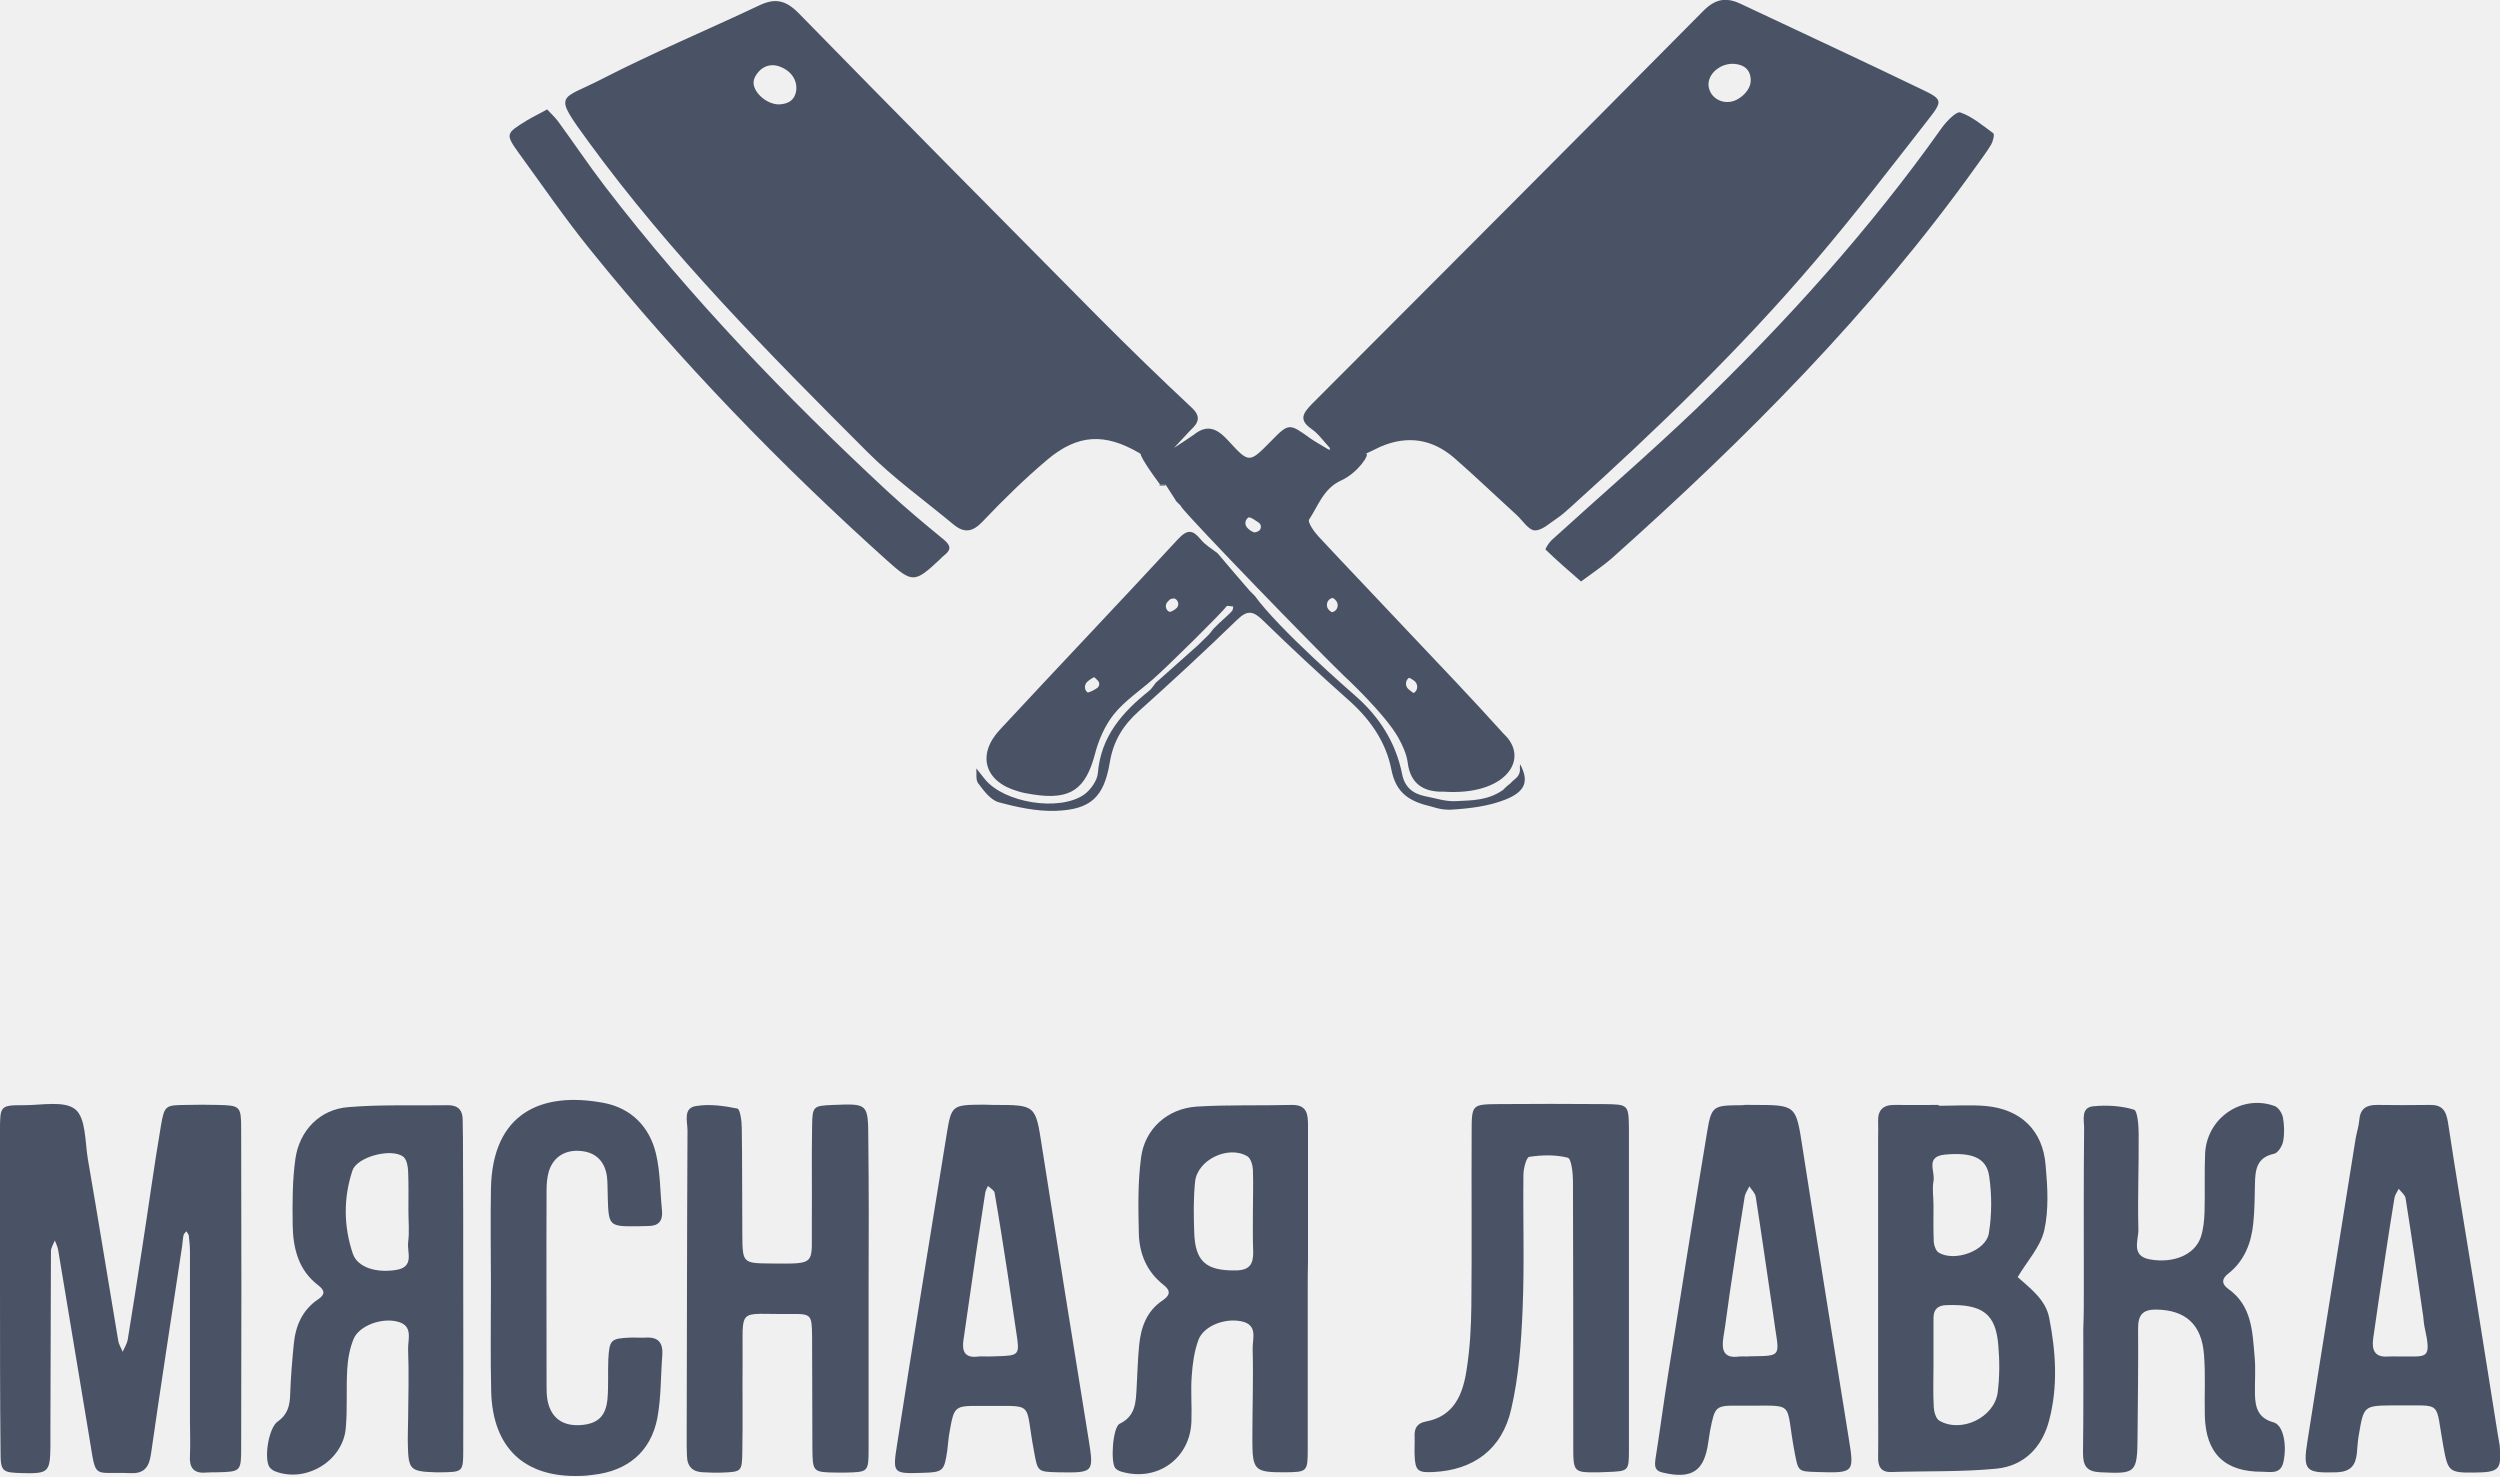
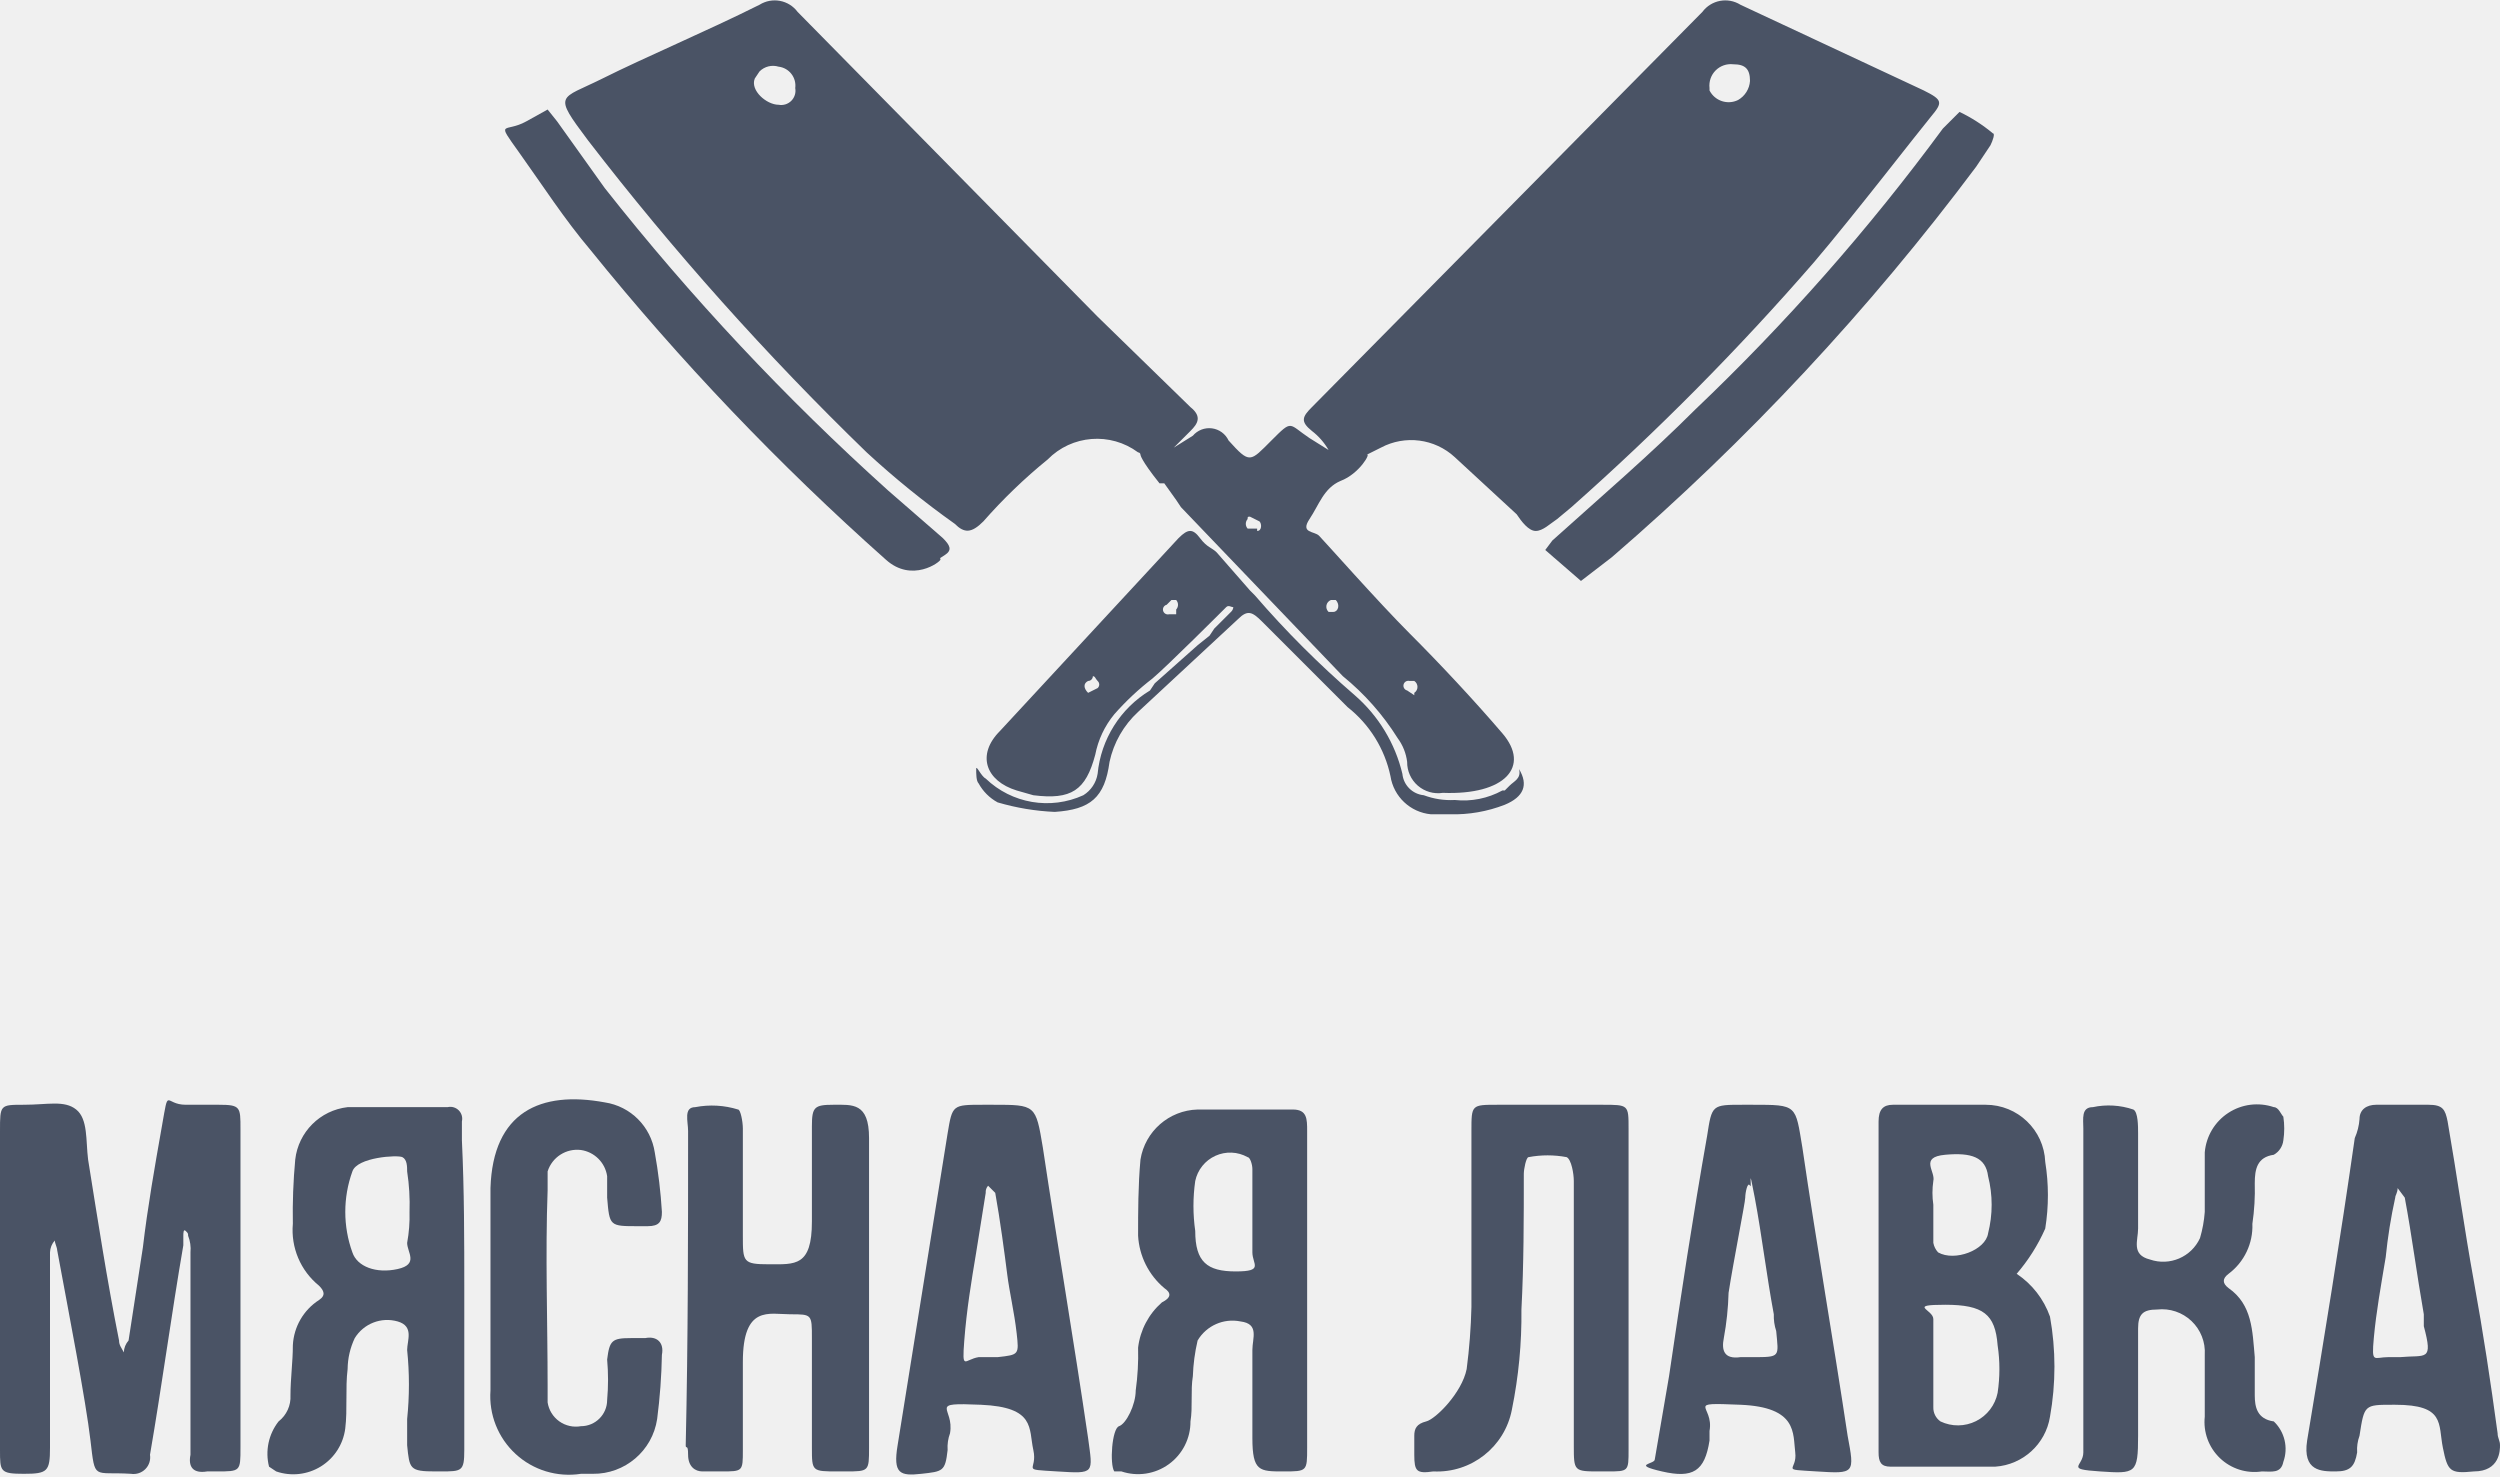
- <svg xmlns="http://www.w3.org/2000/svg" width="105" height="62" viewBox="0 0 105 62" fill="none">
-   <g clip-path="url(#clip0)">
-     <path d="M56.332 20.177C55.587 20.515 55.367 21.238 54.983 21.821C54.913 21.926 55.181 22.323 55.367 22.521C56.646 23.897 57.948 25.25 59.227 26.615C60.541 28.003 61.867 29.391 63.147 30.813C64.298 31.875 63.228 33.426 60.646 33.251C59.832 33.274 59.239 32.959 59.123 32.026C59.076 31.677 58.913 31.315 58.739 31C58.192 30.009 56.483 28.411 56.436 28.376C55.297 27.28 50.11 21.938 49.599 21.273L49.61 21.262C49.529 21.18 49.447 21.098 49.366 21.017L49.389 21.028C49.238 20.795 49.098 20.573 48.947 20.34L48.959 20.363C48.877 20.363 48.784 20.363 48.703 20.363L48.715 20.34C47.935 19.291 47.889 19.057 47.912 19.069C47.889 19.057 47.866 19.034 47.843 19.022C46.4 18.183 45.272 18.229 43.993 19.302C43.04 20.107 42.133 20.993 41.272 21.903C40.842 22.358 40.493 22.393 40.051 22.031C38.83 21.017 37.527 20.084 36.411 18.964C32.283 14.835 28.166 10.683 24.712 5.948C23.2 3.872 23.503 4.234 25.27 3.324C27.422 2.216 29.678 1.271 31.876 0.233C32.527 -0.082 32.98 -0.012 33.527 0.537C37.713 4.817 41.923 9.074 46.145 13.331C47.424 14.614 48.715 15.873 50.04 17.11C50.482 17.518 50.319 17.774 49.982 18.089C49.761 18.334 49.529 18.567 49.308 18.812C49.587 18.626 49.866 18.451 50.133 18.264C50.738 17.774 51.157 18.031 51.622 18.544C52.459 19.465 52.483 19.442 53.366 18.544C54.134 17.763 54.134 17.763 55.041 18.416C55.273 18.579 55.541 18.719 55.785 18.871L55.867 18.894L55.843 18.801C55.587 18.532 55.378 18.218 55.087 18.019C54.553 17.646 54.704 17.378 55.087 16.981C60.576 11.488 66.054 5.995 71.519 0.478C72.008 -0.023 72.461 -0.14 73.089 0.152C75.659 1.365 78.23 2.554 80.788 3.79C81.567 4.164 81.579 4.257 81.055 4.933C79.462 6.974 77.892 9.027 76.218 10.986C73.078 14.672 69.589 18.031 65.996 21.273C65.798 21.448 65.612 21.623 65.403 21.763C65.1 21.961 64.763 22.288 64.461 22.276C64.193 22.265 63.949 21.856 63.693 21.623C62.821 20.83 61.972 20.014 61.077 19.232C60.158 18.439 59.123 18.276 57.995 18.754C57.785 18.859 57.576 18.952 57.367 19.057C57.565 19.034 57.053 19.85 56.332 20.177ZM32.69 2.776C32.399 2.683 32.085 2.764 31.876 2.997C31.782 3.102 31.701 3.219 31.666 3.347C31.538 3.802 32.166 4.385 32.713 4.385C33.108 4.374 33.411 4.199 33.446 3.744C33.469 3.312 33.19 2.939 32.69 2.776ZM71.799 3.779C71.973 4.257 72.555 4.42 72.985 4.164C73.31 3.977 73.531 3.674 73.531 3.382C73.531 2.927 73.252 2.717 72.845 2.683C72.264 2.636 71.682 3.114 71.764 3.651C71.775 3.697 71.787 3.744 71.799 3.779ZM59.39 29.099C59.565 28.982 59.565 28.726 59.402 28.598C59.332 28.539 59.262 28.504 59.193 28.469C59.181 28.469 59.169 28.469 59.158 28.481C59.018 28.598 59.018 28.819 59.146 28.936C59.204 28.994 59.355 29.099 59.355 29.099C59.355 29.099 59.367 29.111 59.39 29.099ZM52.82 22.323C52.983 22.265 53.006 22.043 52.866 21.95C52.68 21.821 52.575 21.751 52.471 21.728C52.448 21.728 52.436 21.728 52.413 21.751C52.273 21.856 52.273 22.066 52.401 22.183C52.471 22.253 52.552 22.311 52.634 22.346C52.692 22.369 52.75 22.358 52.82 22.323ZM55.971 25.705C56.169 25.658 56.25 25.402 56.122 25.239C56.076 25.18 56.029 25.134 55.983 25.122C55.96 25.11 55.925 25.122 55.901 25.134C55.715 25.215 55.669 25.483 55.82 25.623C55.843 25.647 55.878 25.682 55.913 25.693C55.913 25.717 55.936 25.717 55.971 25.705Z" fill="#212C43" fill-opacity="0.8" />
-     <path d="M0 54.139C0 51.923 0 49.696 0 47.48C0 46.43 0.012 46.418 1.023 46.418C1.756 46.418 2.71 46.22 3.163 46.593C3.605 46.955 3.57 47.934 3.686 48.658C4.128 51.212 4.535 53.754 4.966 56.309C4.989 56.472 5.094 56.623 5.152 56.775C5.222 56.612 5.326 56.448 5.361 56.285C5.57 55.014 5.768 53.731 5.966 52.448C6.233 50.734 6.466 49.008 6.757 47.293C6.908 46.418 6.943 46.418 7.826 46.407C8.268 46.395 8.71 46.395 9.152 46.407C10.094 46.43 10.129 46.453 10.129 47.445C10.141 51.888 10.141 56.332 10.129 60.775C10.129 61.813 10.117 61.813 9.094 61.837C8.943 61.837 8.803 61.837 8.652 61.848C8.106 61.895 7.943 61.615 7.978 61.114C8.001 60.635 7.978 60.146 7.978 59.667C7.978 57.3 7.978 54.932 7.978 52.565C7.978 52.343 7.954 52.121 7.931 51.9C7.919 51.83 7.861 51.772 7.826 51.713C7.78 51.772 7.722 51.818 7.71 51.877C7.675 52.017 7.675 52.168 7.652 52.32C7.21 55.247 6.757 58.163 6.338 61.09C6.257 61.638 6.036 61.895 5.489 61.872C3.896 61.802 4.047 62.187 3.768 60.472C3.326 57.813 2.884 55.154 2.442 52.495C2.419 52.355 2.349 52.227 2.303 52.098C2.244 52.25 2.14 52.401 2.14 52.553C2.128 55.072 2.128 57.591 2.117 60.111C2.117 60.332 2.117 60.554 2.117 60.775C2.105 61.825 2.023 61.895 0.977 61.872C0.081 61.848 0.023 61.825 0.023 60.939C0 58.653 0 56.39 0 54.139Z" fill="#212C43" fill-opacity="0.8" />
-     <path d="M81.427 46.442C82.09 46.442 82.765 46.395 83.416 46.453C84.881 46.593 85.8 47.48 85.916 48.938C85.998 49.847 86.056 50.804 85.858 51.678C85.695 52.378 85.126 52.985 84.742 53.638C85.288 54.128 85.916 54.582 86.067 55.352C86.347 56.775 86.44 58.221 86.067 59.644C85.777 60.775 85.021 61.569 83.846 61.685C82.381 61.825 80.904 61.778 79.427 61.825C78.985 61.837 78.869 61.569 78.881 61.184C78.892 60.262 78.881 59.329 78.881 58.408C78.881 54.897 78.881 51.387 78.881 47.865C78.881 47.608 78.892 47.351 78.881 47.083C78.869 46.628 79.09 46.407 79.543 46.407C80.171 46.418 80.799 46.407 81.427 46.407C81.427 46.418 81.427 46.43 81.427 46.442ZM81.207 57.23C81.207 57.86 81.183 58.478 81.218 59.108C81.23 59.306 81.311 59.586 81.451 59.667C82.369 60.204 83.765 59.539 83.904 58.478C83.986 57.825 83.986 57.148 83.928 56.495C83.823 55.189 83.276 54.757 81.742 54.816C81.381 54.827 81.207 55.002 81.207 55.352C81.207 55.982 81.207 56.6 81.207 57.23ZM81.207 50.605C81.207 51.119 81.195 51.643 81.218 52.157C81.23 52.32 81.311 52.541 81.427 52.611C82.09 53.008 83.416 52.541 83.532 51.795C83.66 51.014 83.66 50.185 83.544 49.392C83.428 48.611 82.8 48.389 81.683 48.494C80.846 48.576 81.288 49.206 81.207 49.602C81.148 49.941 81.207 50.279 81.207 50.605Z" fill="#212C43" fill-opacity="0.8" />
-     <path d="M36.481 54.163C36.481 56.39 36.481 58.606 36.481 60.834C36.481 61.825 36.469 61.825 35.527 61.849C35.411 61.849 35.306 61.849 35.19 61.849C34.132 61.837 34.132 61.837 34.12 60.822C34.108 59.271 34.12 57.708 34.108 56.157C34.097 55.212 34.085 55.177 33.213 55.189C30.91 55.212 31.213 54.839 31.189 57.16C31.178 58.42 31.201 59.679 31.178 60.939C31.166 61.814 31.154 61.814 30.329 61.849C30.073 61.86 29.817 61.849 29.55 61.837C29.108 61.825 28.864 61.615 28.852 61.149C28.852 60.997 28.84 60.857 28.84 60.706C28.852 56.297 28.852 51.888 28.875 47.48C28.875 47.107 28.677 46.535 29.236 46.453C29.794 46.36 30.399 46.442 30.968 46.559C31.085 46.582 31.154 47.083 31.154 47.363C31.178 48.879 31.166 50.396 31.178 51.923C31.189 53.02 31.213 53.055 32.294 53.066C34.364 53.078 34.074 53.171 34.097 51.294C34.108 49.964 34.085 48.623 34.108 47.293C34.12 46.453 34.155 46.442 35.004 46.407C36.458 46.349 36.458 46.349 36.469 47.83C36.492 49.941 36.492 52.052 36.481 54.163Z" fill="#212C43" fill-opacity="0.8" />
-     <path d="M19.456 54.244C19.456 56.472 19.467 58.688 19.456 60.916C19.456 61.825 19.432 61.825 18.514 61.837C18.444 61.837 18.362 61.837 18.293 61.837C17.234 61.802 17.153 61.732 17.13 60.694C17.118 60.321 17.141 59.947 17.141 59.586C17.153 58.618 17.176 57.661 17.141 56.694C17.118 56.274 17.386 55.667 16.676 55.504C16.013 55.341 15.083 55.679 14.85 56.239C14.688 56.635 14.606 57.09 14.583 57.522C14.536 58.338 14.595 59.154 14.525 59.959C14.42 61.347 12.862 62.292 11.571 61.802C11.478 61.767 11.373 61.697 11.315 61.615C11.082 61.242 11.28 59.971 11.664 59.703C12.083 59.411 12.176 59.026 12.187 58.56C12.211 57.86 12.269 57.16 12.338 56.46C12.408 55.691 12.699 55.014 13.362 54.571C13.676 54.361 13.629 54.186 13.373 53.988C12.524 53.346 12.304 52.413 12.292 51.422C12.28 50.501 12.28 49.567 12.408 48.658C12.583 47.468 13.443 46.593 14.618 46.5C16.013 46.383 17.42 46.442 18.828 46.419C19.235 46.419 19.432 46.628 19.432 47.025C19.432 47.282 19.444 47.538 19.444 47.806C19.456 49.952 19.456 52.098 19.456 54.244ZM17.153 50.85C17.153 50.291 17.165 49.742 17.141 49.183C17.13 48.973 17.083 48.704 16.944 48.588C16.467 48.203 15.002 48.576 14.804 49.159C14.42 50.314 14.432 51.504 14.816 52.647C15.013 53.241 15.816 53.474 16.653 53.335C17.409 53.206 17.095 52.6 17.141 52.18C17.2 51.748 17.153 51.294 17.153 50.85Z" fill="#212C43" fill-opacity="0.8" />
-     <path d="M54.925 54.174C54.925 56.39 54.925 58.618 54.925 60.834C54.925 61.825 54.913 61.825 53.948 61.837C52.68 61.837 52.599 61.755 52.599 60.437C52.599 59.178 52.645 57.918 52.611 56.658C52.599 56.239 52.855 55.632 52.122 55.492C51.413 55.352 50.541 55.702 50.331 56.285C50.157 56.763 50.087 57.288 50.052 57.801C50.005 58.431 50.064 59.061 50.04 59.691C49.994 61.254 48.61 62.245 47.11 61.813C47.017 61.79 46.901 61.732 46.842 61.662C46.633 61.405 46.738 59.924 47.029 59.796C47.703 59.469 47.703 58.886 47.738 58.291C47.773 57.696 47.784 57.113 47.843 56.519C47.912 55.76 48.157 55.061 48.831 54.617C49.168 54.384 49.168 54.198 48.854 53.953C48.168 53.416 47.854 52.658 47.831 51.818C47.808 50.757 47.784 49.672 47.924 48.623C48.075 47.421 49.029 46.558 50.261 46.477C51.587 46.395 52.913 46.442 54.25 46.407C54.913 46.395 54.936 46.815 54.936 47.293C54.936 49.182 54.936 51.072 54.936 52.961C54.925 53.358 54.925 53.766 54.925 54.174ZM52.622 50.897C52.622 50.302 52.645 49.719 52.622 49.124C52.611 48.926 52.529 48.646 52.389 48.564C51.587 48.086 50.273 48.716 50.192 49.649C50.122 50.349 50.133 51.049 50.157 51.748C50.192 52.985 50.657 53.37 51.878 53.358C52.494 53.358 52.645 53.09 52.634 52.553C52.611 52.005 52.622 51.457 52.622 50.897Z" fill="#212C43" fill-opacity="0.8" />
-     <path d="M68.415 54.116C68.415 56.379 68.415 58.641 68.415 60.892C68.415 61.79 68.403 61.79 67.496 61.825C67.379 61.825 67.275 61.837 67.159 61.837C66.089 61.848 66.077 61.848 66.077 60.729C66.077 57.02 66.077 53.323 66.065 49.614C66.065 49.264 65.996 48.658 65.844 48.623C65.333 48.494 64.763 48.506 64.228 48.588C64.112 48.599 63.984 49.078 63.984 49.334C63.961 51.224 64.03 53.113 63.949 55.002C63.891 56.402 63.786 57.825 63.472 59.178C63.088 60.88 61.879 61.743 60.204 61.825C59.541 61.86 59.437 61.767 59.413 61.102C59.402 60.845 59.425 60.589 59.413 60.321C59.402 59.982 59.518 59.772 59.89 59.703C61.088 59.481 61.449 58.536 61.6 57.51C61.739 56.635 61.786 55.737 61.797 54.851C61.821 52.401 61.797 49.964 61.809 47.515C61.809 46.395 61.832 46.383 62.914 46.372C64.391 46.36 65.868 46.36 67.345 46.372C68.391 46.383 68.403 46.383 68.415 47.41C68.415 49.672 68.415 51.888 68.415 54.116Z" fill="#212C43" fill-opacity="0.8" />
-     <path d="M87.521 54.151C87.521 51.888 87.51 49.626 87.533 47.375C87.533 47.037 87.393 46.523 87.905 46.465C88.475 46.407 89.091 46.442 89.626 46.605C89.777 46.652 89.824 47.27 89.824 47.632C89.835 48.961 89.777 50.302 89.812 51.632C89.824 52.075 89.487 52.74 90.277 52.891C91.277 53.078 92.173 52.705 92.429 51.97C92.545 51.632 92.58 51.247 92.591 50.885C92.615 50.069 92.58 49.253 92.615 48.436C92.696 46.943 94.162 45.952 95.534 46.453C95.697 46.512 95.848 46.757 95.883 46.932C95.941 47.258 95.952 47.608 95.894 47.923C95.859 48.133 95.673 48.425 95.51 48.459C94.778 48.611 94.72 49.136 94.708 49.719C94.696 50.279 94.696 50.827 94.638 51.375C94.557 52.203 94.266 52.961 93.58 53.498C93.324 53.696 93.289 53.918 93.58 54.128C94.592 54.839 94.603 55.947 94.696 57.008C94.743 57.522 94.696 58.046 94.708 58.56C94.72 59.108 94.836 59.563 95.487 59.737C95.906 59.854 96.057 60.694 95.906 61.394C95.79 61.942 95.359 61.813 95.022 61.813C93.441 61.825 92.638 61.044 92.603 59.458C92.58 58.606 92.638 57.755 92.568 56.904C92.475 55.62 91.789 55.026 90.58 55.002C89.998 54.991 89.8 55.224 89.8 55.784C89.812 57.3 89.789 58.816 89.777 60.344C89.766 61.872 89.707 61.907 88.231 61.837C87.638 61.813 87.486 61.569 87.486 61.02C87.51 59.283 87.498 57.533 87.498 55.795C87.521 55.259 87.521 54.699 87.521 54.151Z" fill="#212C43" fill-opacity="0.8" />
-     <path d="M41.749 46.407C43.505 46.407 43.493 46.407 43.761 48.156C44.4 52.238 45.052 56.32 45.714 60.402C45.947 61.86 45.959 61.86 44.435 61.837C43.563 61.813 43.586 61.813 43.423 60.927C43.016 58.781 43.528 59.073 41.202 59.049C40.074 59.038 40.074 59.061 39.877 60.169C39.83 60.425 39.818 60.682 39.783 60.939C39.656 61.79 39.609 61.837 38.725 61.86C37.516 61.895 37.481 61.895 37.679 60.659C38.353 56.32 39.051 51.981 39.76 47.643C39.958 46.407 39.993 46.407 41.295 46.395C41.458 46.395 41.598 46.407 41.749 46.407ZM41.539 56.973C41.539 56.973 41.539 56.962 41.539 56.973C41.656 56.962 41.761 56.973 41.877 56.962C42.807 56.938 42.83 56.903 42.691 56.005C42.563 55.166 42.447 54.326 42.319 53.486C42.144 52.355 41.97 51.224 41.772 50.092C41.749 49.987 41.598 49.906 41.493 49.812C41.447 49.917 41.388 50.011 41.377 50.115C41.249 50.955 41.121 51.795 40.993 52.635C40.819 53.836 40.644 55.049 40.47 56.25C40.388 56.752 40.516 57.055 41.098 56.973C41.237 56.962 41.388 56.973 41.539 56.973Z" fill="#212C43" fill-opacity="0.8" />
-     <path d="M73.625 46.407C75.45 46.407 75.427 46.407 75.706 48.203C76.334 52.25 76.985 56.297 77.637 60.344C77.881 61.86 77.904 61.872 76.323 61.825C75.497 61.802 75.532 61.802 75.369 60.974C74.95 58.758 75.497 59.061 73.09 59.038C72.031 59.026 72.031 59.049 71.822 60.099C71.799 60.239 71.775 60.391 71.752 60.542C71.59 61.79 71.066 62.14 69.834 61.848C69.473 61.767 69.496 61.545 69.531 61.265C69.717 60.099 69.868 58.933 70.054 57.766C70.589 54.407 71.113 51.06 71.671 47.713C71.88 46.418 71.903 46.43 73.171 46.418C73.322 46.395 73.473 46.407 73.625 46.407ZM73.392 56.973C73.392 56.962 73.392 56.962 73.392 56.973C73.462 56.962 73.543 56.962 73.613 56.962C74.753 56.95 74.741 56.95 74.567 55.854C74.532 55.632 74.508 55.41 74.474 55.201C74.229 53.556 73.997 51.912 73.741 50.267C73.718 50.104 73.566 49.976 73.473 49.824C73.404 49.976 73.299 50.115 73.276 50.267C73.055 51.62 72.845 52.961 72.648 54.314C72.555 54.932 72.485 55.562 72.38 56.18C72.299 56.717 72.403 57.067 73.055 56.973C73.171 56.962 73.287 56.973 73.392 56.973Z" fill="#212C43" fill-opacity="0.8" />
-     <path d="M103.907 61.848C102.86 61.86 102.814 61.79 102.628 60.787C102.256 58.781 102.651 59.049 100.639 59.026C100.604 59.026 100.569 59.026 100.523 59.026C99.278 59.038 99.278 59.038 99.069 60.274C99.023 60.531 99.011 60.787 98.988 61.044C98.93 61.557 98.72 61.813 98.139 61.837C96.836 61.872 96.709 61.79 96.918 60.495C97.581 56.262 98.267 52.028 98.941 47.795C98.988 47.538 99.069 47.293 99.092 47.036C99.127 46.558 99.395 46.407 99.825 46.407C100.569 46.418 101.302 46.418 102.046 46.407C102.558 46.395 102.732 46.628 102.814 47.13C103.151 49.357 103.523 51.585 103.884 53.813C104.221 55.935 104.558 58.046 104.895 60.169C104.919 60.355 104.965 60.531 104.988 60.717C105.07 61.732 104.977 61.837 103.907 61.848ZM100.755 56.973C101.93 56.95 102.151 57.172 101.825 55.702C101.79 55.527 101.79 55.329 101.755 55.154C101.523 53.544 101.29 51.935 101.034 50.325C101.011 50.185 100.848 50.057 100.744 49.929C100.686 50.057 100.593 50.174 100.569 50.302C100.43 51.142 100.302 51.981 100.174 52.821C99.999 53.953 99.837 55.084 99.674 56.215C99.604 56.705 99.744 57.02 100.302 56.973C100.453 56.962 100.604 56.973 100.755 56.973Z" fill="#212C43" fill-opacity="0.8" />
-     <path d="M20.619 54.034C20.619 52.67 20.595 51.294 20.619 49.929C20.677 46.745 22.735 45.824 25.375 46.325C26.515 46.547 27.282 47.328 27.549 48.448C27.736 49.229 27.724 50.057 27.805 50.862C27.84 51.27 27.666 51.492 27.235 51.492C27.084 51.492 26.945 51.503 26.794 51.503C25.584 51.515 25.561 51.503 25.526 50.291C25.514 49.999 25.526 49.696 25.491 49.404C25.398 48.763 25.014 48.401 24.41 48.343C23.747 48.273 23.235 48.588 23.049 49.206C22.979 49.451 22.956 49.719 22.956 49.976C22.944 52.716 22.956 55.457 22.956 58.186C22.956 58.408 22.956 58.629 23.003 58.851C23.154 59.562 23.642 59.901 24.375 59.854C25.096 59.807 25.445 59.492 25.514 58.758C25.561 58.21 25.526 57.65 25.549 57.09C25.596 56.273 25.654 56.215 26.456 56.18C26.677 56.169 26.898 56.192 27.119 56.18C27.642 56.145 27.852 56.39 27.817 56.915C27.747 57.801 27.77 58.699 27.608 59.562C27.328 60.985 26.352 61.778 24.921 61.942C24.735 61.965 24.549 61.988 24.375 61.988C22.037 62.07 20.7 60.822 20.63 58.466C20.595 56.997 20.619 55.515 20.619 54.034Z" fill="#212C43" fill-opacity="0.8" />
-     <path d="M48.424 28.528C47.866 29.017 47.238 29.437 46.784 29.997C46.412 30.464 46.145 31.07 45.993 31.653C45.598 33.158 44.958 33.613 43.388 33.368C43.167 33.333 42.947 33.298 42.737 33.228C41.353 32.831 41.016 31.7 41.993 30.65C44.481 27.968 47.005 25.32 49.482 22.638C49.866 22.23 50.087 22.241 50.424 22.649C50.622 22.894 50.878 23.034 51.133 23.233L51.145 23.244C51.587 23.769 52.029 24.282 52.482 24.807L52.494 24.819C52.564 24.889 52.634 24.959 52.703 25.029C53.715 26.428 56.715 29.041 56.89 29.192C57.925 30.09 58.623 31.175 58.89 32.516C58.995 33.053 59.332 33.333 59.844 33.438C60.274 33.519 60.716 33.671 61.135 33.648C61.844 33.613 62.483 33.624 63.123 33.181L63.228 33.076C63.274 33.029 63.437 32.901 63.437 32.901C63.612 32.691 63.879 32.633 63.833 32.225L63.844 32.096C64.24 32.831 64.042 33.251 63.239 33.578C62.507 33.869 61.704 33.962 60.89 34.009C60.541 34.009 60.39 33.951 60.134 33.881C59.193 33.659 58.634 33.321 58.437 32.318C58.204 31.128 57.518 30.172 56.599 29.367C55.39 28.294 54.203 27.186 53.041 26.055C52.645 25.67 52.401 25.6 51.959 26.032C50.61 27.338 49.226 28.621 47.831 29.869C47.168 30.464 46.761 31.117 46.61 32.026C46.365 33.496 45.796 34.009 44.319 34.056C43.528 34.079 42.714 33.904 41.946 33.694C41.609 33.601 41.318 33.216 41.086 32.901C40.969 32.761 41.028 32.481 41.004 32.271C41.121 32.423 41.249 32.575 41.365 32.726C42.167 33.718 44.493 34.102 45.54 33.368C45.807 33.169 46.086 32.785 46.11 32.47C46.237 30.93 47.133 29.915 48.261 29.017C48.377 28.924 48.447 28.796 48.54 28.679C49.133 28.154 49.715 27.63 50.308 27.105C50.459 26.953 50.61 26.813 50.761 26.662C50.831 26.58 50.901 26.498 50.959 26.417C51.029 26.347 51.11 26.265 51.18 26.195C51.366 26.02 51.564 25.857 51.738 25.67C51.785 25.623 51.785 25.542 51.796 25.472C51.703 25.472 51.564 25.425 51.517 25.46C51.389 25.67 49.017 28.014 48.424 28.528ZM46.075 28.901C46.179 28.831 46.203 28.679 46.11 28.586C46.028 28.493 45.958 28.434 45.935 28.446C45.865 28.481 45.761 28.551 45.679 28.621C45.54 28.738 45.528 28.947 45.656 29.064C45.668 29.076 45.691 29.087 45.691 29.087C45.819 29.052 45.935 28.994 46.075 28.901ZM49.401 25.553C49.517 25.46 49.517 25.285 49.401 25.18C49.331 25.122 49.308 25.134 49.226 25.145C49.133 25.157 49.11 25.204 49.04 25.274C48.924 25.39 48.947 25.6 49.087 25.682C49.11 25.694 49.133 25.705 49.157 25.694C49.238 25.67 49.319 25.623 49.401 25.553Z" fill="#212C43" fill-opacity="0.8" />
-     <path d="M66.403 24.422C65.868 23.956 65.379 23.536 64.914 23.081C64.891 23.058 65.054 22.789 65.17 22.684C67.182 20.853 69.252 19.069 71.229 17.18C75.008 13.529 78.52 9.657 81.567 5.353C81.765 5.085 82.172 4.665 82.335 4.723C82.835 4.898 83.277 5.272 83.719 5.598C83.777 5.645 83.707 5.936 83.626 6.076C83.439 6.391 83.207 6.683 82.998 6.986C78.613 13.121 73.334 18.416 67.728 23.419C67.333 23.769 66.903 24.049 66.403 24.422Z" fill="#212C43" fill-opacity="0.8" />
-     <path d="M22.979 4.595C23.142 4.77 23.293 4.91 23.421 5.073C24.096 5.995 24.735 6.951 25.433 7.861C28.98 12.479 33.004 16.666 37.26 20.62C38.016 21.32 38.807 21.985 39.609 22.638C39.923 22.894 39.981 23.069 39.656 23.326C39.597 23.372 39.539 23.419 39.493 23.477C38.411 24.492 38.33 24.504 37.237 23.524C32.748 19.489 28.561 15.162 24.77 10.462C23.724 9.167 22.782 7.791 21.805 6.45C21.212 5.622 21.235 5.61 22.142 5.05C22.398 4.898 22.665 4.77 22.979 4.595Z" fill="#212C43" fill-opacity="0.8" />
-     <path d="M48.947 20.375C48.866 20.375 48.784 20.375 48.703 20.375L48.691 20.399C48.773 20.399 48.866 20.399 48.947 20.399C48.959 20.387 48.947 20.375 48.947 20.375Z" fill="#212C43" fill-opacity="0.8" />
-     <path d="M49.622 21.285L49.61 21.297L49.622 21.285Z" fill="#212C43" fill-opacity="0.8" />
-   </g>
+ <svg xmlns="http://www.w3.org/2000/svg" data-name="Layer 1" viewBox="0 0 105 62">
  <defs>
-     <clipPath id="clip0">
-       <rect width="105" height="62" fill="white" />
+     <style>.cls-1{fill:none;}.cls-2{clip-path:url(#a);}.cls-3{fill:#212c43;fill-opacity:0.8;}</style>
+     <clipPath id="a" transform="translate(0)">
+       <rect class="cls-1" width="105" height="62" />
    </clipPath>
  </defs>
+   <g class="cls-2">
+     <path class="cls-3" transform="translate(0)" d="M56.3,20.2c-.7.3-.9,1-1.3,1.6s.2.5.4.7,2.5,2.8,3.8,4.1,2.7,2.8,3.9,4.2.1,2.6-2.5,2.5A1.3,1.3,0,0,1,59.1,32a2.1,2.1,0,0,0-.4-1,10.6,10.6,0,0,0-2.3-2.6l-6.8-7.1h0l-.2-.3h0l-.5-.7h-.2c-.8-1-.8-1.2-.8-1.2a.1.1,0,0,0-.1-.1,2.9,2.9,0,0,0-3.8.3,22.3,22.3,0,0,0-2.7,2.6c-.5.5-.8.5-1.2.1a37.2,37.2,0,0,1-3.7-3A121.5,121.5,0,0,1,24.7,5.9c-1.5-2-1.2-1.7.6-2.6s4.4-2,6.6-3.1a1.2,1.2,0,0,1,1.6.3L46.1,13.3,50,17.1c.5.4.3.7,0,1l-.7.7.8-.5a.9.9,0,0,1,1.5.2c.9,1,.9.9,1.8,0s.7-.7,1.6-.1l.8.5h0a2.7,2.7,0,0,0-.7-.8c-.5-.4-.4-.6,0-1L71.5.5A1.2,1.2,0,0,1,73.1.2l7.7,3.6c.8.4.8.5.3,1.1S77.9,9,76.2,11A110.1,110.1,0,0,1,66,21.3l-.6.5c-.3.2-.6.5-.9.5s-.6-.4-.8-.7l-2.6-2.4a2.7,2.7,0,0,0-3.1-.4l-.6.3c.2-.1-.3.8-1.1,1.1ZM32.7,2.8a.8.8,0,0,0-.8.2l-.2.3c-.2.5.5,1.1,1,1.1a.6.6,0,0,0,.7-.7A.8.8,0,0,0,32.7,2.8Zm39.1,1a.9.9,0,0,0,1.2.4,1,1,0,0,0,.5-.8c0-.5-.2-.7-.7-.7a.9.9,0,0,0-1,1ZM59.4,29.1a.3.3,0,0,0,0-.5h-.2a.2.2,0,0,0-.1.4l.3.2Zm-6.6-6.8c.2,0,.2-.3.1-.4l-.4-.2c-.1,0-.1,0-.1.1a.3.3,0,0,0,0,.4h.4ZM56,25.7c.2,0,.3-.3.1-.5h-.2a.3.3,0,0,0-.1.5H56Z" />
+     <path class="cls-3" transform="translate(0)" d="M0,54.1V47.5c0-1.1,0-1.1,1-1.1s1.7-.2,2.2.2.4,1.3.5,2.1c.4,2.5.8,5.1,1.3,7.6,0,.2.1.3.2.5a.8.8,0,0,1,.2-.5L6,52.4c.2-1.7.5-3.4.8-5.1s.1-.9,1-.9H9.2c.9,0,.9.1.9,1V60.8c0,1,0,1-1,1H8.7c-.6.1-.8-.2-.7-.7V52.6a1.5,1.5,0,0,0-.1-.7c0-.1,0-.1-.1-.2s-.1.1-.1.2v.4c-.5,2.9-.9,5.9-1.4,8.8a.7.7,0,0,1-.8.8c-1.6-.1-1.5.3-1.7-1.4s-.9-5.3-1.4-8c0-.1-.1-.3-.1-.4a.8.8,0,0,0-.2.5v8.2c0,1-.1,1.1-1.1,1.1s-1-.1-1-1V54.1Z" />
+     <path class="cls-3" transform="translate(0)" d="M81.4,46.4h2a2.5,2.5,0,0,1,2.5,2.4,8.8,8.8,0,0,1,0,2.8,7.6,7.6,0,0,1-1.2,1.9,3.6,3.6,0,0,1,1.4,1.8,11.9,11.9,0,0,1,0,4.2,2.5,2.5,0,0,1-2.3,2.1H79.4c-.4,0-.5-.2-.5-.6V47.1c0-.5.2-.7.6-.7Zm-.2,10.8v1.9a.7.7,0,0,0,.3.6,1.7,1.7,0,0,0,2.4-1.2,6.7,6.7,0,0,0,0-2c-.1-1.3-.6-1.7-2.2-1.7s-.5.2-.5.6v1.8Zm0-6.6v1.6a.8.8,0,0,0,.2.4c.7.4,2-.1,2.1-.8a4.9,4.9,0,0,0,0-2.4c-.1-.8-.7-1-1.8-.9s-.4.7-.5,1.1a3.4,3.4,0,0,0,0,1Z" />
+     <path class="cls-3" transform="translate(0)" d="M36.5,54.2v6.6c0,1,0,1-1,1h-.3c-1.1,0-1.1,0-1.1-1V56.2c0-1,0-1-.9-1s-2-.4-2,2v3.7c0,.9,0,.9-.9.9s-.5,0-.8,0-.6-.2-.6-.7-.1-.2-.1-.4c.1-4.4.1-8.8.1-13.2,0-.4-.2-1,.3-1a3.7,3.7,0,0,1,1.8.1c.1,0,.2.5.2.8v4.5c0,1.1,0,1.2,1.1,1.2s1.8.1,1.8-1.8v-4c0-.8.1-.9.9-.9s1.5-.1,1.5,1.4v6.4Z" />
+     <path class="cls-3" transform="translate(0)" d="M19.5,54.2v6.7c0,.9-.1.9-1,.9h-.2c-1.1,0-1.1-.1-1.2-1.1V59.6a14.1,14.1,0,0,0,0-2.9c0-.4.3-1-.4-1.2a1.6,1.6,0,0,0-1.8.7,3.1,3.1,0,0,0-.3,1.3c-.1.8,0,1.7-.1,2.5a2.2,2.2,0,0,1-2.9,1.8l-.3-.2a2.2,2.2,0,0,1,.4-1.9,1.3,1.3,0,0,0,.5-1.1c0-.7.1-1.4.1-2.1a2.4,2.4,0,0,1,1.1-1.9c.3-.2.2-.4,0-.6a3,3,0,0,1-1.1-2.6,24.4,24.4,0,0,1,.1-2.7,2.5,2.5,0,0,1,2.2-2.2h4.2a.5.5,0,0,1,.6.6v.8C19.5,50,19.5,52.1,19.5,54.2Zm-2.3-3.3a9.1,9.1,0,0,0-.1-1.7c0-.2,0-.5-.2-.6s-1.9,0-2.1.6a5,5,0,0,0,0,3.4c.2.6,1,.9,1.9.7s.4-.7.4-1.1A6.2,6.2,0,0,0,17.2,50.9Z" />
+     <path class="cls-3" transform="translate(0)" d="M54.9,54.2v6.6c0,1,0,1-1,1s-1.3,0-1.3-1.4V56.7c0-.5.3-1.1-.5-1.2a1.7,1.7,0,0,0-1.8.8,7.7,7.7,0,0,0-.2,1.5c-.1.6,0,1.3-.1,1.9a2.2,2.2,0,0,1-2.9,2.1h-.3c-.2-.3-.1-1.8.2-1.9s.7-.9.7-1.5a10.9,10.9,0,0,0,.1-1.8,3,3,0,0,1,1-1.9c.4-.2.4-.4.1-.6a3.1,3.1,0,0,1-1.1-2.2c0-1,0-2.1.1-3.2a2.5,2.5,0,0,1,2.4-2.1h4c.6,0,.6.4.6.9v6.9Zm-2.3-3.3V49.1c0-.2-.1-.5-.2-.5a1.5,1.5,0,0,0-2.2,1,7.4,7.4,0,0,0,0,2.1c0,1.3.5,1.7,1.7,1.7s.7-.3.7-.8Z" />
+     <path class="cls-3" transform="translate(0)" d="M68.4,54.1v6.8c0,.9,0,.9-.9.9h-.3c-1.1,0-1.1,0-1.1-1.1V49.6c0-.3-.1-.9-.3-1a4.3,4.3,0,0,0-1.6,0c-.1,0-.2.5-.2.7,0,1.9,0,3.8-.1,5.7a19.9,19.9,0,0,1-.4,4.2,3.2,3.2,0,0,1-3.3,2.6c-.7.1-.8,0-.8-.7v-.8c0-.3.1-.5.5-.6s1.5-1.2,1.7-2.2a24.6,24.6,0,0,0,.2-2.6V47.5c0-1.1,0-1.1,1.1-1.1h4.4c1.1,0,1.1,0,1.1,1v6.7Z" />
+     <path class="cls-3" transform="translate(0)" d="M87.5,54.2V47.4c0-.4-.1-.9.4-.9a3.2,3.2,0,0,1,1.7.1c.2.1.2.7.2,1v4c0,.5-.3,1.1.5,1.3a1.7,1.7,0,0,0,2.1-.9,5.2,5.2,0,0,0,.2-1.1V48.4a2.2,2.2,0,0,1,2.9-1.9c.2,0,.3.3.4.4a3.3,3.3,0,0,1,0,1,.8.8,0,0,1-.4.6c-.7.1-.8.6-.8,1.2a9.7,9.7,0,0,1-.1,1.7,2.5,2.5,0,0,1-1,2.1q-.4.3,0,.6c1,.7,1,1.8,1.1,2.9v1.6c0,.5.1,1,.8,1.1a1.6,1.6,0,0,1,.4,1.7c-.1.5-.5.4-.9.4a2.1,2.1,0,0,1-2.4-2.3V56.9a1.8,1.8,0,0,0-2-1.9c-.6,0-.8.2-.8.8v4.5c0,1.6-.1,1.6-1.6,1.5s-.7-.2-.7-.8V54.2Z" />
+     <path class="cls-3" transform="translate(0)" d="M41.7,46.4c1.8,0,1.8,0,2.1,1.8.6,4,1.3,8.1,1.9,12.2.2,1.5.3,1.5-1.3,1.4s-.8,0-1-.9.1-1.8-2.2-1.9-1.1.1-1.3,1.2a1.7,1.7,0,0,0-.1.7c-.1.9-.2.9-1.1,1s-1.2,0-1-1.2l2.1-13.1c.2-1.2.2-1.2,1.5-1.2ZM41.5,57h.4c.9-.1.9-.1.8-1s-.3-1.7-.4-2.5-.3-2.3-.5-3.4l-.3-.3a.4.4,0,0,0-.1.3L41,52.6c-.2,1.2-.4,2.4-.5,3.7s0,.8.6.7Z" />
+     <path class="cls-3" transform="translate(0)" d="M73.6,46.4c1.9,0,1.8,0,2.1,1.8.6,4.1,1.3,8.1,1.9,12.1.3,1.6.3,1.6-1.3,1.5s-.8,0-.9-.8.1-1.9-2.3-2-1.1,0-1.3,1.1v.4c-.2,1.3-.7,1.6-2,1.3s-.3-.3-.3-.5l.6-3.5c.5-3.4,1-6.7,1.6-10.1.2-1.3.2-1.3,1.5-1.3ZM73.4,57h.2c1.2,0,1.1,0,1-1.1a2,2,0,0,1-.1-.7c-.3-1.6-.5-3.3-.8-4.9s-.1-.3-.2-.5-.2.3-.2.5-.5,2.7-.7,4a12.3,12.3,0,0,1-.2,1.9c-.1.5,0,.9.7.8Z" />
+     <path class="cls-3" transform="translate(0)" d="M103.9,61.8c-1,.1-1.1,0-1.3-1s.1-1.8-2-1.8h-.1c-1.2,0-1.2,0-1.4,1.3a1.7,1.7,0,0,0-.1.7c-.1.6-.3.8-.9.8s-1.4,0-1.2-1.3c.7-4.2,1.4-8.5,2-12.7a2.4,2.4,0,0,0,.2-.8c0-.4.3-.6.7-.6H102c.6,0,.7.2.8.7.4,2.3.7,4.5,1.1,6.7s.7,4.2,1,6.4c0,.2.1.3.1.5s0,1.1-1.1,1.1ZM100.8,57c1.1-.1,1.4.2,1-1.3v-.5c-.3-1.7-.5-3.3-.8-4.9l-.3-.4c0,.2-.1.3-.1.4a21.7,21.7,0,0,0-.4,2.5c-.2,1.2-.4,2.3-.5,3.4s0,.8.6.8Z" />
+     <path class="cls-3" transform="translate(0)" d="M20.6,54V49.9c.1-3.2,2.1-4.1,4.8-3.6a2.5,2.5,0,0,1,2.1,2.1,21.3,21.3,0,0,1,.3,2.5c0,.4-.1.6-.6.6h-.4c-1.2,0-1.2,0-1.3-1.2v-.9a1.3,1.3,0,0,0-1.1-1.1,1.3,1.3,0,0,0-1.4.9V50c-.1,2.7,0,5.5,0,8.2v.7a1.2,1.2,0,0,0,1.4,1,1.1,1.1,0,0,0,1.1-1.1,9.6,9.6,0,0,0,0-1.7c.1-.8.2-.9,1-.9h.6c.5-.1.8.2.7.7a24.5,24.5,0,0,1-.2,2.7,2.7,2.7,0,0,1-2.7,2.3h-.5a3.3,3.3,0,0,1-3.8-3.5Z" />
+     <path class="cls-3" transform="translate(0)" d="M48.4,28.5A11.4,11.4,0,0,0,46.8,30a3.8,3.8,0,0,0-.8,1.7c-.4,1.5-1,1.9-2.6,1.7l-.7-.2c-1.3-.4-1.7-1.5-.7-2.5l7.5-8.1c.4-.4.6-.4.9,0s.5.4.7.6h0l1.4,1.6h0l.2.2a40.3,40.3,0,0,0,4.2,4.2,6.3,6.3,0,0,1,2,3.3,1,1,0,0,0,.9.9,3.2,3.2,0,0,0,1.3.2,3.4,3.4,0,0,0,2-.4h.1l.2-.2c.2-.2.5-.3.4-.7h0q.6,1-.6,1.5a5.9,5.9,0,0,1-2.3.4h-.8a1.9,1.9,0,0,1-1.7-1.6,5,5,0,0,0-1.8-2.9L53,26.1c-.4-.4-.6-.5-1-.1l-4.2,3.9A4,4,0,0,0,46.6,32c-.2,1.5-.8,2-2.3,2.1a10,10,0,0,1-2.4-.4,2,2,0,0,1-.8-.8c-.1-.1-.1-.4-.1-.6s.2.3.4.4a3.7,3.7,0,0,0,4.1.7,1.3,1.3,0,0,0,.6-.9A4.6,4.6,0,0,1,48.3,29l.2-.3,1.8-1.6.5-.4.2-.3.2-.2.5-.5a.3.3,0,0,0,.1-.2c-.1,0-.2-.1-.3,0S49,28,48.4,28.5Zm-2.3.4a.2.2,0,0,0,0-.3c-.1-.1-.1-.2-.2-.2a.2.2,0,0,1-.2.2c-.2.1-.2.3,0,.5h0Zm3.3-3.3a.3.3,0,0,0,0-.4h-.2l-.2.2a.2.2,0,0,0,.1.4h.3Z" />
+     <path class="cls-3" transform="translate(0)" d="M66.4,24.4l-1.5-1.3.3-.4c2-1.8,4.1-3.6,6-5.5A89.6,89.6,0,0,0,81.6,5.4l.7-.7a6.7,6.7,0,0,1,1.4.9c.1,0,0,.3-.1.5L83,7A103.3,103.3,0,0,1,67.7,23.4l-1.3,1Z" />
+     <path class="cls-3" transform="translate(0)" d="M23,4.6l.4.5,2,2.8A102.2,102.2,0,0,0,37.3,20.6l2.3,2c.3.3.4.5.1.7s-.2.1-.2.2-1.2,1-2.3,0a108.9,108.9,0,0,1-12.4-13c-1.1-1.3-2-2.7-3-4.1s-.6-.8.3-1.3l.9-.5Z" />
+     <path class="cls-3" transform="translate(0)" d="m48.9 20.4z" />
+     <path class="cls-3" transform="translate(0)" d="m49.6 21.3" />
+   </g>
</svg>
